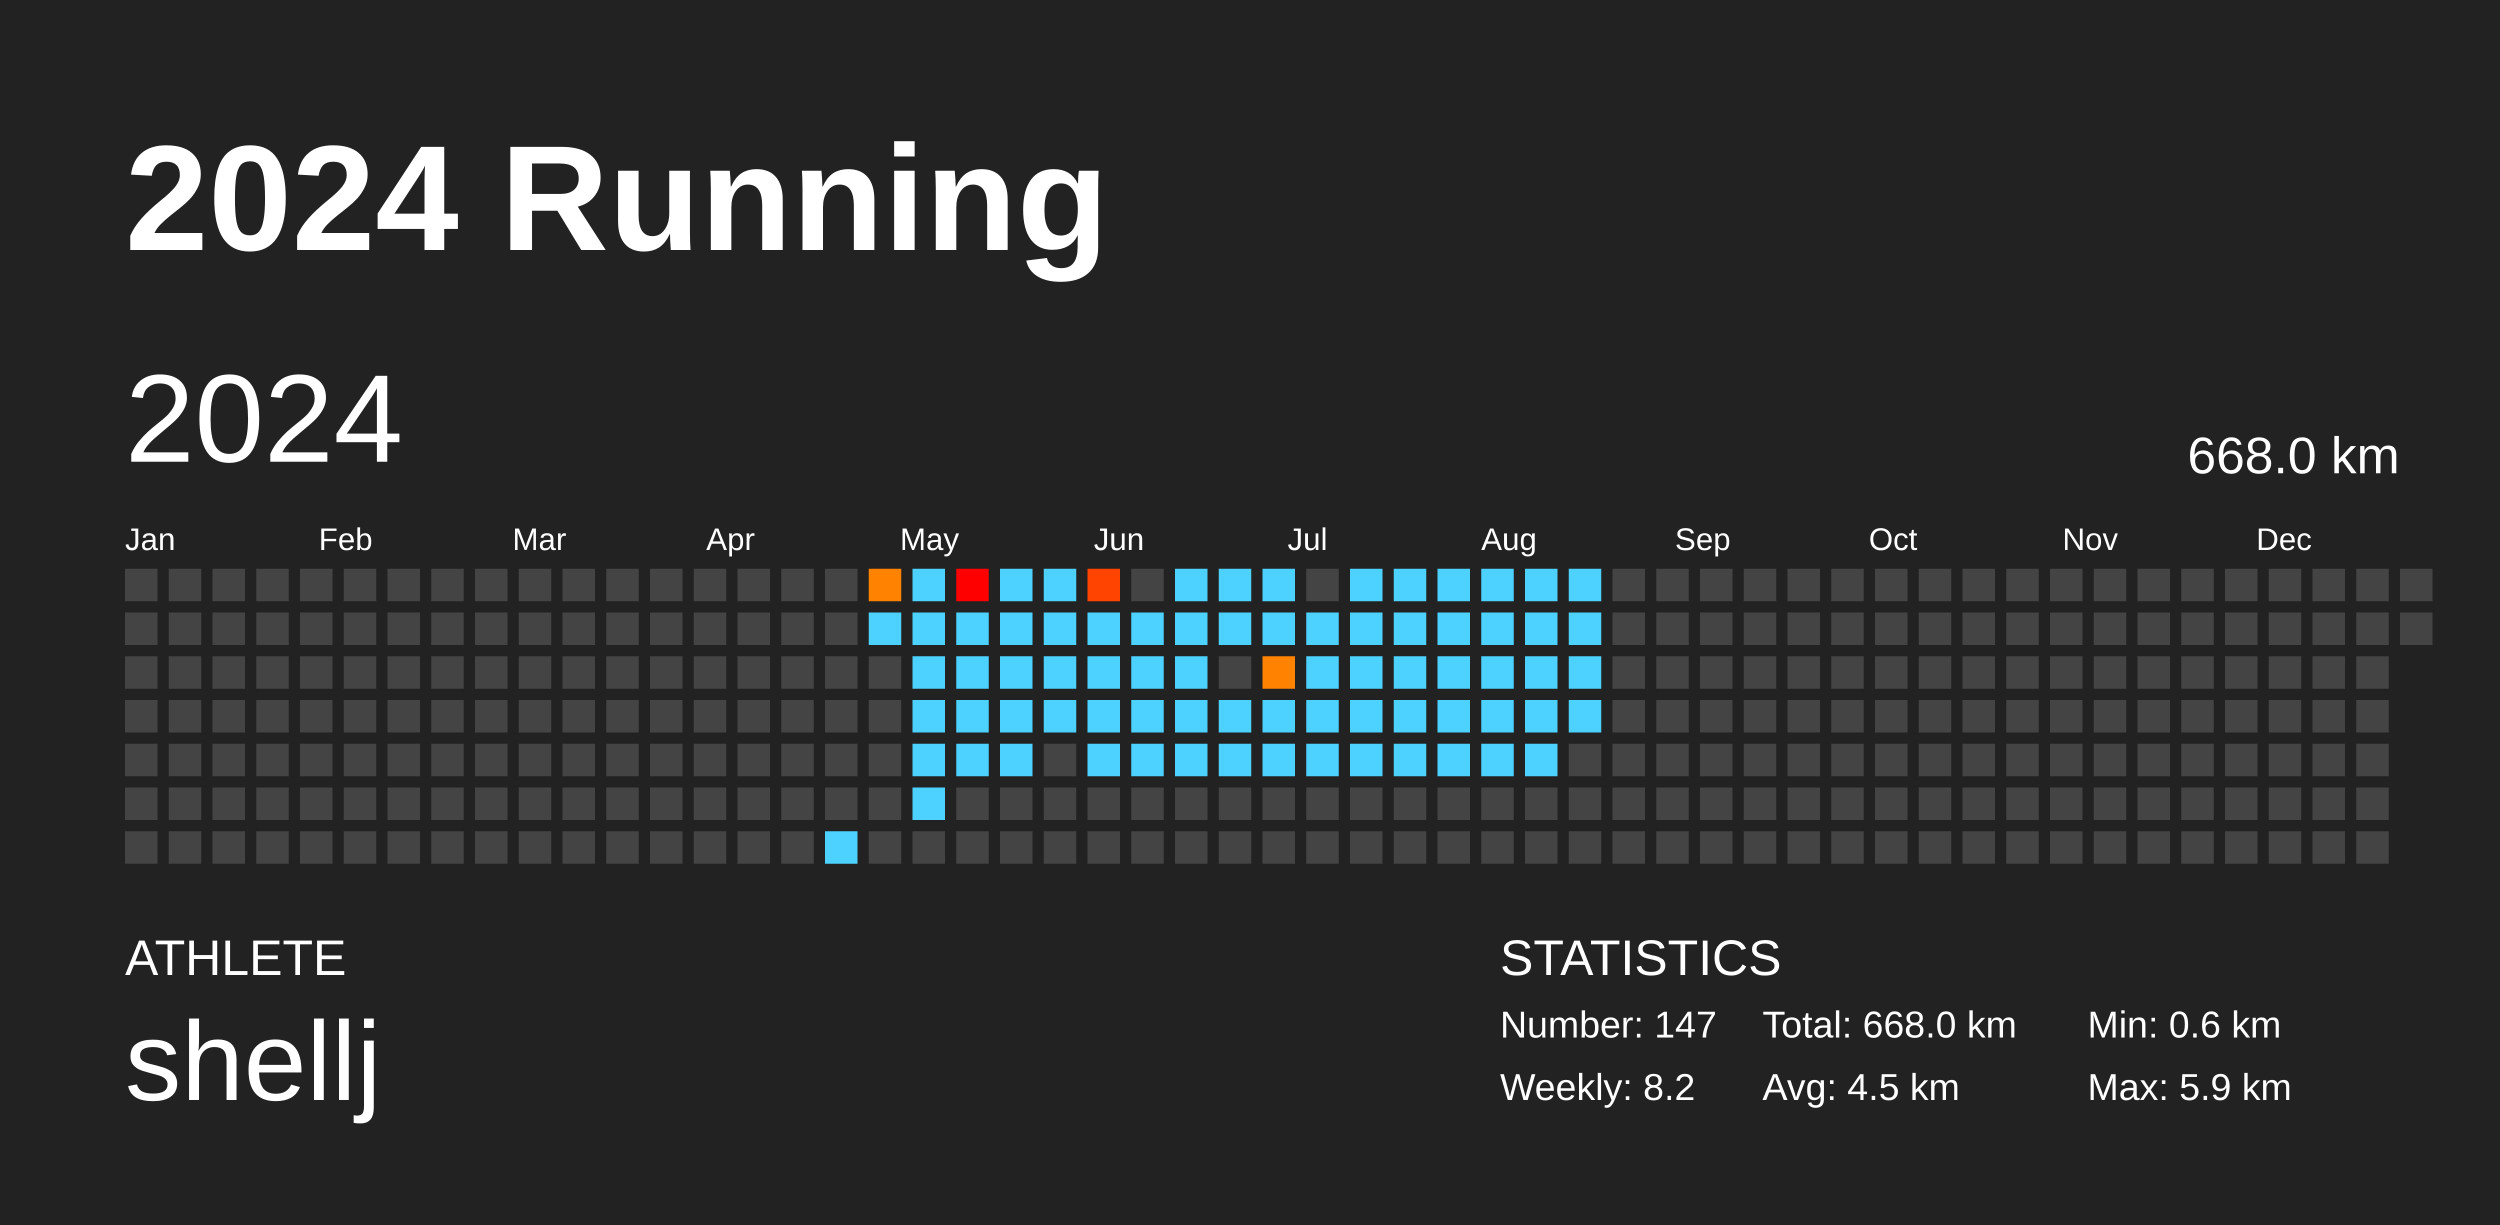
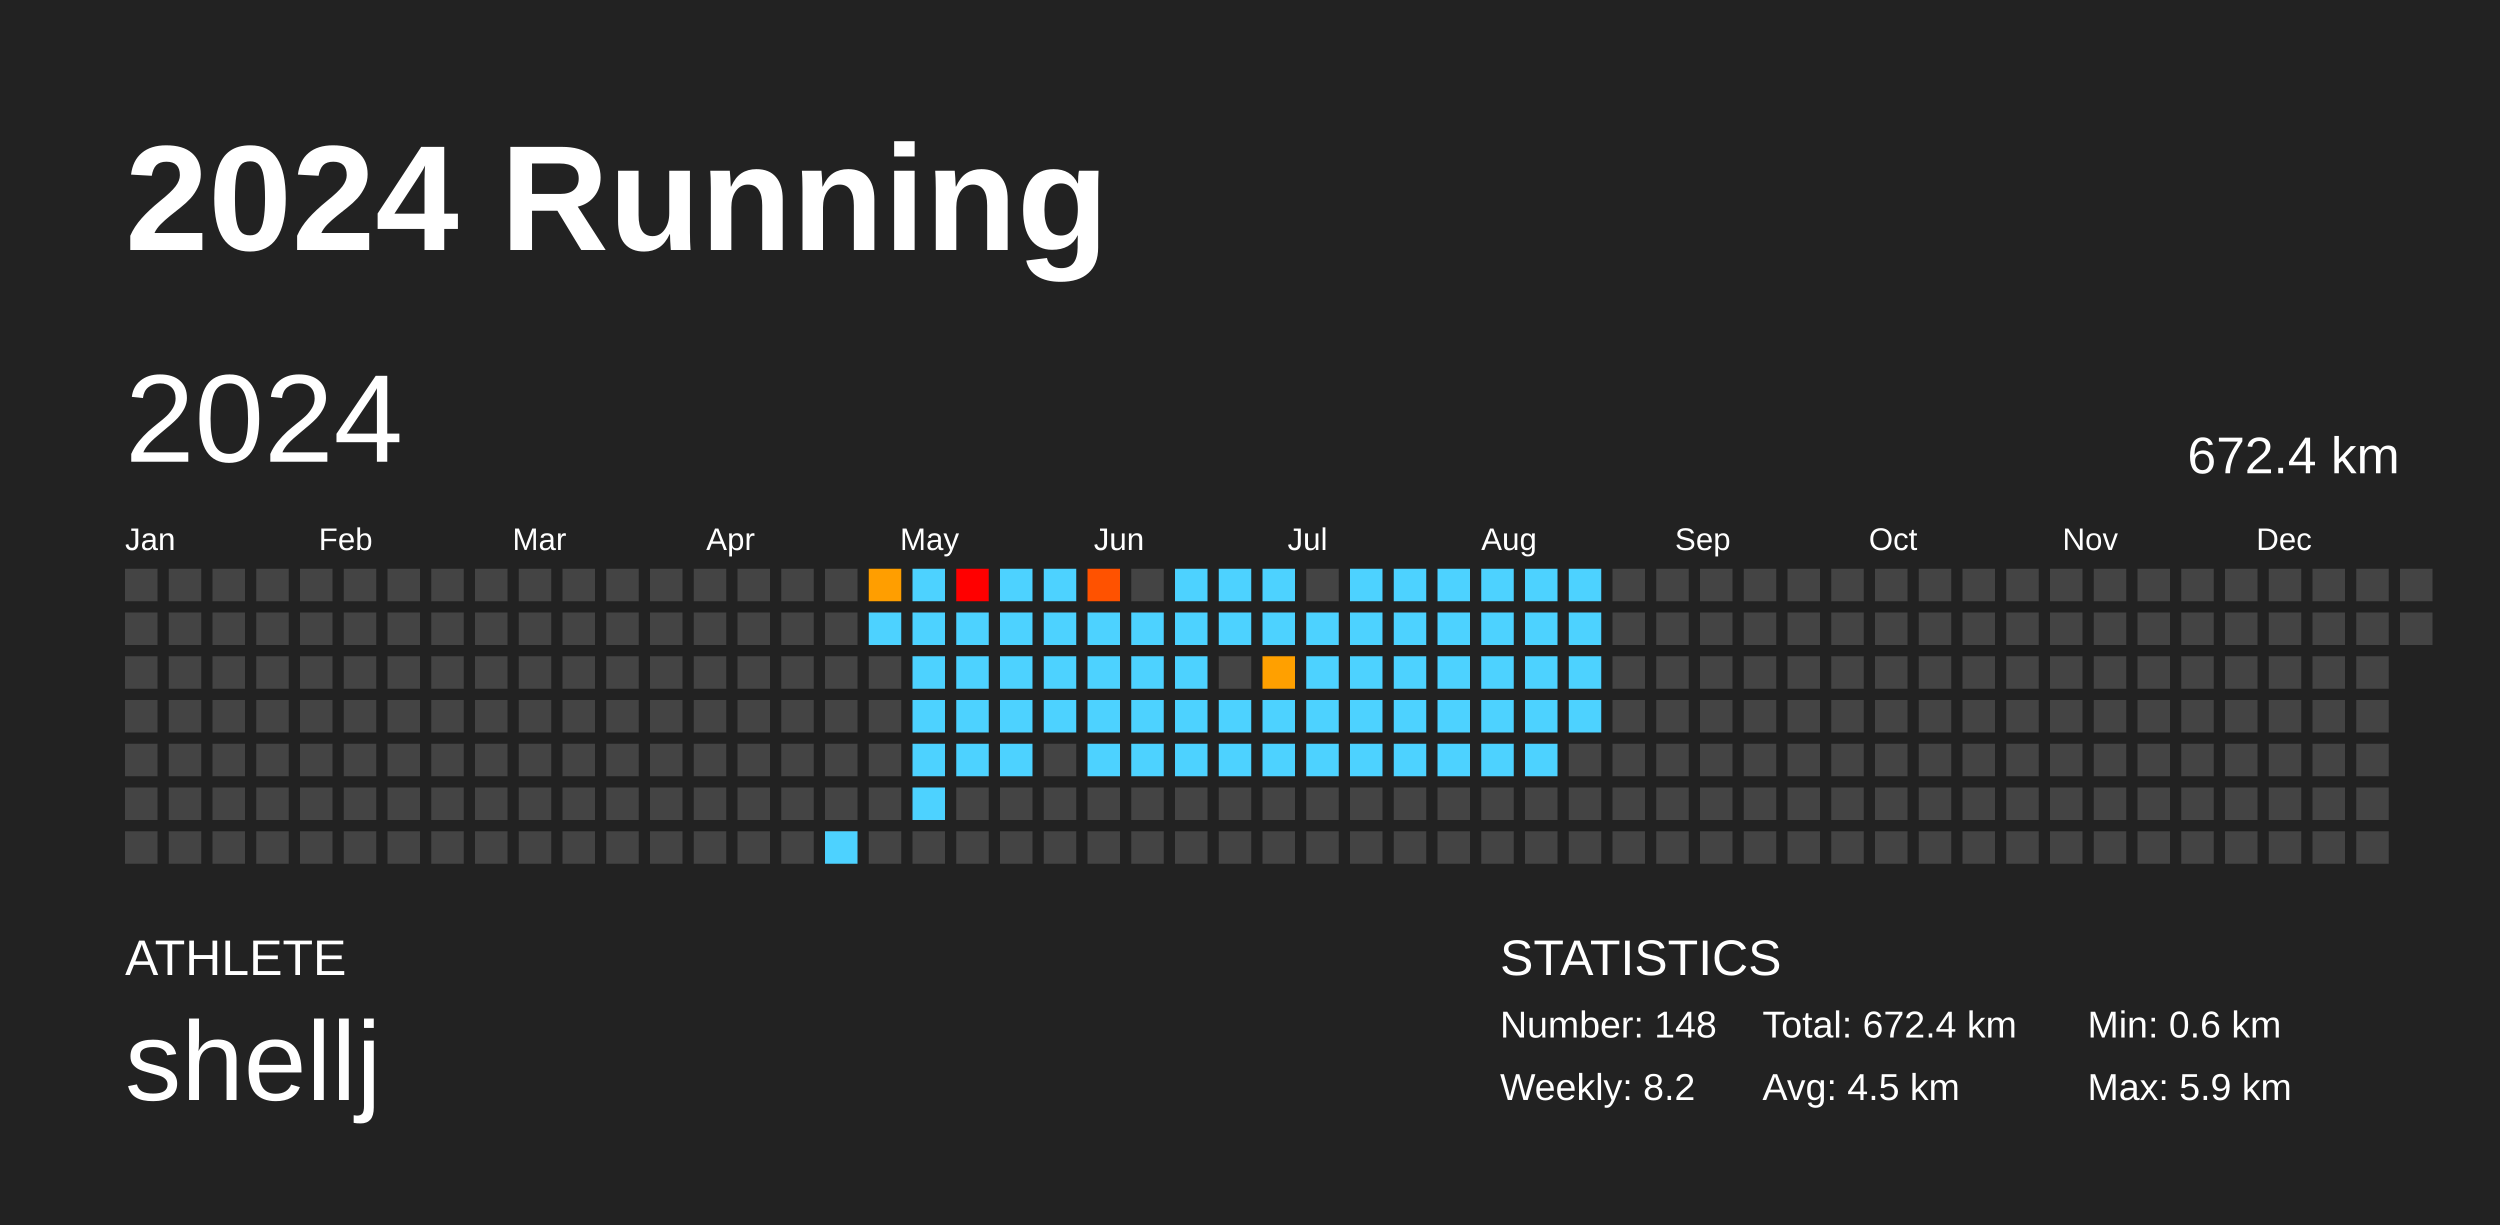
<svg xmlns="http://www.w3.org/2000/svg" baseProfile="full" height="98mm" version="1.1" viewBox="0,0,200,98" width="200mm">
  <defs />
  <rect fill="#222222" height="98" width="200" x="0" y="0" />
  <text fill="#FFFFFF" style="font-size:12px; font-family:Arial; font-weight:bold;" x="10" y="20">2024 Running</text>
  <text fill="#FFFFFF" style="font-size:4px; font-family:Arial" x="10" y="78">ATHLETE</text>
  <text fill="#FFFFFF" style="font-size:9px; font-family:Arial" x="10" y="88">shellj</text>
  <text fill="#FFFFFF" style="font-size:4px; font-family:Arial" x="120" y="78">STATISTICS</text>
-   <text fill="#FFFFFF" style="font-size:3px; font-family:Arial" x="120" y="83">Number: 147</text>
+   <text fill="#FFFFFF" style="font-size:3px; font-family:Arial" x="120" y="83">Number: 148</text>
  <text fill="#FFFFFF" style="font-size:3px; font-family:Arial" x="120" y="88">Weekly: 8.2</text>
-   <text fill="#FFFFFF" style="font-size:3px; font-family:Arial" x="141" y="83">Total: 668.0 km</text>
+   <text fill="#FFFFFF" style="font-size:3px; font-family:Arial" x="141" y="83">Total: 672.4 km</text>
  <text fill="#FFFFFF" style="font-size:3px; font-family:Arial" x="141" y="88">Avg: 4.5 km</text>
  <text fill="#FFFFFF" style="font-size:3px; font-family:Arial" x="167" y="83">Min: 0.6 km</text>
  <text fill="#FFFFFF" style="font-size:3px; font-family:Arial" x="167" y="88">Max: 5.9 km</text>
  <text dominant-baseline="hanging" fill="#FFFFFF" style="font-size:10.0px; font-family:Arial;" x="10" y="30">2024</text>
-   <text dominant-baseline="hanging" fill="#FFFFFF" style="font-size:4.125px; font-family:Arial;" x="175" y="35">668.0 km</text>
+   <text dominant-baseline="hanging" fill="#FFFFFF" style="font-size:4.125px; font-family:Arial;" x="175" y="35">672.4 km</text>
  <text fill="#FFFFFF" style="font-size:2.5px; font-family:Arial" x="10.0" y="44">Jan</text>
  <text fill="#FFFFFF" style="font-size:2.5px; font-family:Arial" x="25.5" y="44">Feb</text>
  <text fill="#FFFFFF" style="font-size:2.5px; font-family:Arial" x="41.0" y="44">Mar</text>
  <text fill="#FFFFFF" style="font-size:2.5px; font-family:Arial" x="56.5" y="44">Apr</text>
  <text fill="#FFFFFF" style="font-size:2.5px; font-family:Arial" x="72.0" y="44">May</text>
  <text fill="#FFFFFF" style="font-size:2.5px; font-family:Arial" x="87.5" y="44">Jun</text>
  <text fill="#FFFFFF" style="font-size:2.5px; font-family:Arial" x="103.0" y="44">Jul</text>
  <text fill="#FFFFFF" style="font-size:2.5px; font-family:Arial" x="118.5" y="44">Aug</text>
  <text fill="#FFFFFF" style="font-size:2.5px; font-family:Arial" x="134.0" y="44">Sep</text>
  <text fill="#FFFFFF" style="font-size:2.5px; font-family:Arial" x="149.5" y="44">Oct</text>
  <text fill="#FFFFFF" style="font-size:2.5px; font-family:Arial" x="165.0" y="44">Nov</text>
  <text fill="#FFFFFF" style="font-size:2.5px; font-family:Arial" x="180.5" y="44">Dec</text>
  <rect fill="#444444" height="2.6" width="2.6" x="10.0" y="45.5" />
  <rect fill="#444444" height="2.6" width="2.6" x="10.0" y="49.0" />
  <rect fill="#444444" height="2.6" width="2.6" x="10.0" y="52.5" />
  <rect fill="#444444" height="2.6" width="2.6" x="10.0" y="56.0" />
  <rect fill="#444444" height="2.6" width="2.6" x="10.0" y="59.5" />
  <rect fill="#444444" height="2.6" width="2.6" x="10.0" y="63.0" />
  <rect fill="#444444" height="2.6" width="2.6" x="10.0" y="66.5" />
  <rect fill="#444444" height="2.6" width="2.6" x="13.5" y="45.5" />
  <rect fill="#444444" height="2.6" width="2.6" x="13.5" y="49.0" />
  <rect fill="#444444" height="2.6" width="2.6" x="13.5" y="52.5" />
  <rect fill="#444444" height="2.6" width="2.6" x="13.5" y="56.0" />
  <rect fill="#444444" height="2.6" width="2.6" x="13.5" y="59.5" />
  <rect fill="#444444" height="2.6" width="2.6" x="13.5" y="63.0" />
  <rect fill="#444444" height="2.6" width="2.6" x="13.5" y="66.5" />
  <rect fill="#444444" height="2.6" width="2.6" x="17.0" y="45.5" />
  <rect fill="#444444" height="2.6" width="2.6" x="17.0" y="49.0" />
  <rect fill="#444444" height="2.6" width="2.6" x="17.0" y="52.5" />
  <rect fill="#444444" height="2.6" width="2.6" x="17.0" y="56.0" />
  <rect fill="#444444" height="2.6" width="2.6" x="17.0" y="59.5" />
  <rect fill="#444444" height="2.6" width="2.6" x="17.0" y="63.0" />
  <rect fill="#444444" height="2.6" width="2.6" x="17.0" y="66.5" />
  <rect fill="#444444" height="2.6" width="2.6" x="20.5" y="45.5" />
  <rect fill="#444444" height="2.6" width="2.6" x="20.5" y="49.0" />
  <rect fill="#444444" height="2.6" width="2.6" x="20.5" y="52.5" />
  <rect fill="#444444" height="2.6" width="2.6" x="20.5" y="56.0" />
  <rect fill="#444444" height="2.6" width="2.6" x="20.5" y="59.5" />
  <rect fill="#444444" height="2.6" width="2.6" x="20.5" y="63.0" />
  <rect fill="#444444" height="2.6" width="2.6" x="20.5" y="66.5" />
  <rect fill="#444444" height="2.6" width="2.6" x="24.0" y="45.5" />
  <rect fill="#444444" height="2.6" width="2.6" x="24.0" y="49.0" />
  <rect fill="#444444" height="2.6" width="2.6" x="24.0" y="52.5" />
  <rect fill="#444444" height="2.6" width="2.6" x="24.0" y="56.0" />
  <rect fill="#444444" height="2.6" width="2.6" x="24.0" y="59.5" />
  <rect fill="#444444" height="2.6" width="2.6" x="24.0" y="63.0" />
  <rect fill="#444444" height="2.6" width="2.6" x="24.0" y="66.5" />
  <rect fill="#444444" height="2.6" width="2.6" x="27.5" y="45.5" />
  <rect fill="#444444" height="2.6" width="2.6" x="27.5" y="49.0" />
  <rect fill="#444444" height="2.6" width="2.6" x="27.5" y="52.5" />
  <rect fill="#444444" height="2.6" width="2.6" x="27.5" y="56.0" />
  <rect fill="#444444" height="2.6" width="2.6" x="27.5" y="59.5" />
  <rect fill="#444444" height="2.6" width="2.6" x="27.5" y="63.0" />
  <rect fill="#444444" height="2.6" width="2.6" x="27.5" y="66.5" />
  <rect fill="#444444" height="2.6" width="2.6" x="31.0" y="45.5" />
  <rect fill="#444444" height="2.6" width="2.6" x="31.0" y="49.0" />
  <rect fill="#444444" height="2.6" width="2.6" x="31.0" y="52.5" />
  <rect fill="#444444" height="2.6" width="2.6" x="31.0" y="56.0" />
  <rect fill="#444444" height="2.6" width="2.6" x="31.0" y="59.5" />
  <rect fill="#444444" height="2.6" width="2.6" x="31.0" y="63.0" />
  <rect fill="#444444" height="2.6" width="2.6" x="31.0" y="66.5" />
  <rect fill="#444444" height="2.6" width="2.6" x="34.5" y="45.5" />
  <rect fill="#444444" height="2.6" width="2.6" x="34.5" y="49.0" />
  <rect fill="#444444" height="2.6" width="2.6" x="34.5" y="52.5" />
  <rect fill="#444444" height="2.6" width="2.6" x="34.5" y="56.0" />
  <rect fill="#444444" height="2.6" width="2.6" x="34.5" y="59.5" />
  <rect fill="#444444" height="2.6" width="2.6" x="34.5" y="63.0" />
  <rect fill="#444444" height="2.6" width="2.6" x="34.5" y="66.5" />
  <rect fill="#444444" height="2.6" width="2.6" x="38.0" y="45.5" />
  <rect fill="#444444" height="2.6" width="2.6" x="38.0" y="49.0" />
  <rect fill="#444444" height="2.6" width="2.6" x="38.0" y="52.5" />
  <rect fill="#444444" height="2.6" width="2.6" x="38.0" y="56.0" />
  <rect fill="#444444" height="2.6" width="2.6" x="38.0" y="59.5" />
  <rect fill="#444444" height="2.6" width="2.6" x="38.0" y="63.0" />
  <rect fill="#444444" height="2.6" width="2.6" x="38.0" y="66.5" />
  <rect fill="#444444" height="2.6" width="2.6" x="41.5" y="45.5" />
  <rect fill="#444444" height="2.6" width="2.6" x="41.5" y="49.0" />
  <rect fill="#444444" height="2.6" width="2.6" x="41.5" y="52.5" />
  <rect fill="#444444" height="2.6" width="2.6" x="41.5" y="56.0" />
  <rect fill="#444444" height="2.6" width="2.6" x="41.5" y="59.5" />
  <rect fill="#444444" height="2.6" width="2.6" x="41.5" y="63.0" />
  <rect fill="#444444" height="2.6" width="2.6" x="41.5" y="66.5" />
  <rect fill="#444444" height="2.6" width="2.6" x="45.0" y="45.5" />
  <rect fill="#444444" height="2.6" width="2.6" x="45.0" y="49.0" />
  <rect fill="#444444" height="2.6" width="2.6" x="45.0" y="52.5" />
  <rect fill="#444444" height="2.6" width="2.6" x="45.0" y="56.0" />
  <rect fill="#444444" height="2.6" width="2.6" x="45.0" y="59.5" />
  <rect fill="#444444" height="2.6" width="2.6" x="45.0" y="63.0" />
  <rect fill="#444444" height="2.6" width="2.6" x="45.0" y="66.5" />
  <rect fill="#444444" height="2.6" width="2.6" x="48.5" y="45.5" />
  <rect fill="#444444" height="2.6" width="2.6" x="48.5" y="49.0" />
  <rect fill="#444444" height="2.6" width="2.6" x="48.5" y="52.5" />
  <rect fill="#444444" height="2.6" width="2.6" x="48.5" y="56.0" />
  <rect fill="#444444" height="2.6" width="2.6" x="48.5" y="59.5" />
  <rect fill="#444444" height="2.6" width="2.6" x="48.5" y="63.0" />
  <rect fill="#444444" height="2.6" width="2.6" x="48.5" y="66.5" />
  <rect fill="#444444" height="2.6" width="2.6" x="52.0" y="45.5" />
  <rect fill="#444444" height="2.6" width="2.6" x="52.0" y="49.0" />
  <rect fill="#444444" height="2.6" width="2.6" x="52.0" y="52.5" />
  <rect fill="#444444" height="2.6" width="2.6" x="52.0" y="56.0" />
  <rect fill="#444444" height="2.6" width="2.6" x="52.0" y="59.5" />
  <rect fill="#444444" height="2.6" width="2.6" x="52.0" y="63.0" />
  <rect fill="#444444" height="2.6" width="2.6" x="52.0" y="66.5" />
  <rect fill="#444444" height="2.6" width="2.6" x="55.5" y="45.5" />
  <rect fill="#444444" height="2.6" width="2.6" x="55.5" y="49.0" />
  <rect fill="#444444" height="2.6" width="2.6" x="55.5" y="52.5" />
  <rect fill="#444444" height="2.6" width="2.6" x="55.5" y="56.0" />
  <rect fill="#444444" height="2.6" width="2.6" x="55.5" y="59.5" />
  <rect fill="#444444" height="2.6" width="2.6" x="55.5" y="63.0" />
  <rect fill="#444444" height="2.6" width="2.6" x="55.5" y="66.5" />
  <rect fill="#444444" height="2.6" width="2.6" x="59.0" y="45.5" />
  <rect fill="#444444" height="2.6" width="2.6" x="59.0" y="49.0" />
  <rect fill="#444444" height="2.6" width="2.6" x="59.0" y="52.5" />
  <rect fill="#444444" height="2.6" width="2.6" x="59.0" y="56.0" />
  <rect fill="#444444" height="2.6" width="2.6" x="59.0" y="59.5" />
  <rect fill="#444444" height="2.6" width="2.6" x="59.0" y="63.0" />
  <rect fill="#444444" height="2.6" width="2.6" x="59.0" y="66.5" />
  <rect fill="#444444" height="2.6" width="2.6" x="62.5" y="45.5" />
  <rect fill="#444444" height="2.6" width="2.6" x="62.5" y="49.0" />
  <rect fill="#444444" height="2.6" width="2.6" x="62.5" y="52.5" />
  <rect fill="#444444" height="2.6" width="2.6" x="62.5" y="56.0" />
  <rect fill="#444444" height="2.6" width="2.6" x="62.5" y="59.5" />
  <rect fill="#444444" height="2.6" width="2.6" x="62.5" y="63.0" />
  <rect fill="#444444" height="2.6" width="2.6" x="62.5" y="66.5" />
  <rect fill="#444444" height="2.6" width="2.6" x="66.0" y="45.5" />
  <rect fill="#444444" height="2.6" width="2.6" x="66.0" y="49.0" />
  <rect fill="#444444" height="2.6" width="2.6" x="66.0" y="52.5" />
  <rect fill="#444444" height="2.6" width="2.6" x="66.0" y="56.0" />
  <rect fill="#444444" height="2.6" width="2.6" x="66.0" y="59.5" />
  <rect fill="#444444" height="2.6" width="2.6" x="66.0" y="63.0" />
  <rect fill="#4dd2ff" height="2.6" width="2.6" x="66.0" y="66.5" />
-   <rect fill="#ff8200" height="2.6" width="2.6" x="69.5" y="45.5" />
+   <rect fill="#ff9e00" height="2.6" width="2.6" x="69.5" y="45.5" />
  <rect fill="#4dd2ff" height="2.6" width="2.6" x="69.5" y="49.0" />
  <rect fill="#444444" height="2.6" width="2.6" x="69.5" y="52.5" />
  <rect fill="#444444" height="2.6" width="2.6" x="69.5" y="56.0" />
  <rect fill="#444444" height="2.6" width="2.6" x="69.5" y="59.5" />
  <rect fill="#444444" height="2.6" width="2.6" x="69.5" y="63.0" />
  <rect fill="#444444" height="2.6" width="2.6" x="69.5" y="66.5" />
  <rect fill="#4dd2ff" height="2.6" width="2.6" x="73.0" y="45.5" />
  <rect fill="#4dd2ff" height="2.6" width="2.6" x="73.0" y="49.0" />
  <rect fill="#4dd2ff" height="2.6" width="2.6" x="73.0" y="52.5" />
  <rect fill="#4dd2ff" height="2.6" width="2.6" x="73.0" y="56.0" />
  <rect fill="#4dd2ff" height="2.6" width="2.6" x="73.0" y="59.5" />
  <rect fill="#4dd2ff" height="2.6" width="2.6" x="73.0" y="63.0" />
  <rect fill="#444444" height="2.6" width="2.6" x="73.0" y="66.5" />
  <rect fill="red" height="2.6" width="2.6" x="76.5" y="45.5" />
  <rect fill="#4dd2ff" height="2.6" width="2.6" x="76.5" y="49.0" />
  <rect fill="#4dd2ff" height="2.6" width="2.6" x="76.5" y="52.5" />
  <rect fill="#4dd2ff" height="2.6" width="2.6" x="76.5" y="56.0" />
  <rect fill="#4dd2ff" height="2.6" width="2.6" x="76.5" y="59.5" />
  <rect fill="#444444" height="2.6" width="2.6" x="76.5" y="63.0" />
  <rect fill="#444444" height="2.6" width="2.6" x="76.5" y="66.5" />
  <rect fill="#4dd2ff" height="2.6" width="2.6" x="80.0" y="45.5" />
  <rect fill="#4dd2ff" height="2.6" width="2.6" x="80.0" y="49.0" />
  <rect fill="#4dd2ff" height="2.6" width="2.6" x="80.0" y="52.5" />
  <rect fill="#4dd2ff" height="2.6" width="2.6" x="80.0" y="56.0" />
  <rect fill="#4dd2ff" height="2.6" width="2.6" x="80.0" y="59.5" />
  <rect fill="#444444" height="2.6" width="2.6" x="80.0" y="63.0" />
  <rect fill="#444444" height="2.6" width="2.6" x="80.0" y="66.5" />
  <rect fill="#4dd2ff" height="2.6" width="2.6" x="83.5" y="45.5" />
  <rect fill="#4dd2ff" height="2.6" width="2.6" x="83.5" y="49.0" />
  <rect fill="#4dd2ff" height="2.6" width="2.6" x="83.5" y="52.5" />
  <rect fill="#4dd2ff" height="2.6" width="2.6" x="83.5" y="56.0" />
  <rect fill="#444444" height="2.6" width="2.6" x="83.5" y="59.5" />
  <rect fill="#444444" height="2.6" width="2.6" x="83.5" y="63.0" />
  <rect fill="#444444" height="2.6" width="2.6" x="83.5" y="66.5" />
-   <rect fill="#ff4300" height="2.6" width="2.6" x="87.0" y="45.5" />
+   <rect fill="#ff5200" height="2.6" width="2.6" x="87.0" y="45.5" />
  <rect fill="#4dd2ff" height="2.6" width="2.6" x="87.0" y="49.0" />
  <rect fill="#4dd2ff" height="2.6" width="2.6" x="87.0" y="52.5" />
  <rect fill="#4dd2ff" height="2.6" width="2.6" x="87.0" y="56.0" />
  <rect fill="#4dd2ff" height="2.6" width="2.6" x="87.0" y="59.5" />
  <rect fill="#444444" height="2.6" width="2.6" x="87.0" y="63.0" />
  <rect fill="#444444" height="2.6" width="2.6" x="87.0" y="66.5" />
  <rect fill="#444444" height="2.6" width="2.6" x="90.5" y="45.5" />
  <rect fill="#4dd2ff" height="2.6" width="2.6" x="90.5" y="49.0" />
  <rect fill="#4dd2ff" height="2.6" width="2.6" x="90.5" y="52.5" />
  <rect fill="#4dd2ff" height="2.6" width="2.6" x="90.5" y="56.0" />
  <rect fill="#4dd2ff" height="2.6" width="2.6" x="90.5" y="59.5" />
  <rect fill="#444444" height="2.6" width="2.6" x="90.5" y="63.0" />
  <rect fill="#444444" height="2.6" width="2.6" x="90.5" y="66.5" />
  <rect fill="#4dd2ff" height="2.6" width="2.6" x="94.0" y="45.5" />
  <rect fill="#4dd2ff" height="2.6" width="2.6" x="94.0" y="49.0" />
  <rect fill="#4dd2ff" height="2.6" width="2.6" x="94.0" y="52.5" />
  <rect fill="#4dd2ff" height="2.6" width="2.6" x="94.0" y="56.0" />
  <rect fill="#4dd2ff" height="2.6" width="2.6" x="94.0" y="59.5" />
  <rect fill="#444444" height="2.6" width="2.6" x="94.0" y="63.0" />
  <rect fill="#444444" height="2.6" width="2.6" x="94.0" y="66.5" />
  <rect fill="#4dd2ff" height="2.6" width="2.6" x="97.5" y="45.5" />
  <rect fill="#4dd2ff" height="2.6" width="2.6" x="97.5" y="49.0" />
  <rect fill="#444444" height="2.6" width="2.6" x="97.5" y="52.5" />
  <rect fill="#4dd2ff" height="2.6" width="2.6" x="97.5" y="56.0" />
  <rect fill="#4dd2ff" height="2.6" width="2.6" x="97.5" y="59.5" />
  <rect fill="#444444" height="2.6" width="2.6" x="97.5" y="63.0" />
  <rect fill="#444444" height="2.6" width="2.6" x="97.5" y="66.5" />
  <rect fill="#4dd2ff" height="2.6" width="2.6" x="101.0" y="45.5" />
  <rect fill="#4dd2ff" height="2.6" width="2.6" x="101.0" y="49.0" />
-   <rect fill="#ff8300" height="2.6" width="2.6" x="101.0" y="52.5" />
+   <rect fill="#ffa000" height="2.6" width="2.6" x="101.0" y="52.5" />
  <rect fill="#4dd2ff" height="2.6" width="2.6" x="101.0" y="56.0" />
  <rect fill="#4dd2ff" height="2.6" width="2.6" x="101.0" y="59.5" />
  <rect fill="#444444" height="2.6" width="2.6" x="101.0" y="63.0" />
  <rect fill="#444444" height="2.6" width="2.6" x="101.0" y="66.5" />
  <rect fill="#444444" height="2.6" width="2.6" x="104.5" y="45.5" />
  <rect fill="#4dd2ff" height="2.6" width="2.6" x="104.5" y="49.0" />
  <rect fill="#4dd2ff" height="2.6" width="2.6" x="104.5" y="52.5" />
  <rect fill="#4dd2ff" height="2.6" width="2.6" x="104.5" y="56.0" />
  <rect fill="#4dd2ff" height="2.6" width="2.6" x="104.5" y="59.5" />
  <rect fill="#444444" height="2.6" width="2.6" x="104.5" y="63.0" />
  <rect fill="#444444" height="2.6" width="2.6" x="104.5" y="66.5" />
  <rect fill="#4dd2ff" height="2.6" width="2.6" x="108.0" y="45.5" />
  <rect fill="#4dd2ff" height="2.6" width="2.6" x="108.0" y="49.0" />
  <rect fill="#4dd2ff" height="2.6" width="2.6" x="108.0" y="52.5" />
  <rect fill="#4dd2ff" height="2.6" width="2.6" x="108.0" y="56.0" />
  <rect fill="#4dd2ff" height="2.6" width="2.6" x="108.0" y="59.5" />
  <rect fill="#444444" height="2.6" width="2.6" x="108.0" y="63.0" />
  <rect fill="#444444" height="2.6" width="2.6" x="108.0" y="66.5" />
  <rect fill="#4dd2ff" height="2.6" width="2.6" x="111.5" y="45.5" />
  <rect fill="#4dd2ff" height="2.6" width="2.6" x="111.5" y="49.0" />
  <rect fill="#4dd2ff" height="2.6" width="2.6" x="111.5" y="52.5" />
  <rect fill="#4dd2ff" height="2.6" width="2.6" x="111.5" y="56.0" />
  <rect fill="#4dd2ff" height="2.6" width="2.6" x="111.5" y="59.5" />
  <rect fill="#444444" height="2.6" width="2.6" x="111.5" y="63.0" />
  <rect fill="#444444" height="2.6" width="2.6" x="111.5" y="66.5" />
  <rect fill="#4dd2ff" height="2.6" width="2.6" x="115.0" y="45.5" />
  <rect fill="#4dd2ff" height="2.6" width="2.6" x="115.0" y="49.0" />
  <rect fill="#4dd2ff" height="2.6" width="2.6" x="115.0" y="52.5" />
  <rect fill="#4dd2ff" height="2.6" width="2.6" x="115.0" y="56.0" />
  <rect fill="#4dd2ff" height="2.6" width="2.6" x="115.0" y="59.5" />
  <rect fill="#444444" height="2.6" width="2.6" x="115.0" y="63.0" />
  <rect fill="#444444" height="2.6" width="2.6" x="115.0" y="66.5" />
  <rect fill="#4dd2ff" height="2.6" width="2.6" x="118.5" y="45.5" />
  <rect fill="#4dd2ff" height="2.6" width="2.6" x="118.5" y="49.0" />
  <rect fill="#4dd2ff" height="2.6" width="2.6" x="118.5" y="52.5" />
  <rect fill="#4dd2ff" height="2.6" width="2.6" x="118.5" y="56.0" />
  <rect fill="#4dd2ff" height="2.6" width="2.6" x="118.5" y="59.5" />
  <rect fill="#444444" height="2.6" width="2.6" x="118.5" y="63.0" />
  <rect fill="#444444" height="2.6" width="2.6" x="118.5" y="66.5" />
  <rect fill="#4dd2ff" height="2.6" width="2.6" x="122.0" y="45.5" />
  <rect fill="#4dd2ff" height="2.6" width="2.6" x="122.0" y="49.0" />
  <rect fill="#4dd2ff" height="2.6" width="2.6" x="122.0" y="52.5" />
  <rect fill="#4dd2ff" height="2.6" width="2.6" x="122.0" y="56.0" />
  <rect fill="#4dd2ff" height="2.6" width="2.6" x="122.0" y="59.5" />
  <rect fill="#444444" height="2.6" width="2.6" x="122.0" y="63.0" />
  <rect fill="#444444" height="2.6" width="2.6" x="122.0" y="66.5" />
  <rect fill="#4dd2ff" height="2.6" width="2.6" x="125.5" y="45.5" />
  <rect fill="#4dd2ff" height="2.6" width="2.6" x="125.5" y="49.0" />
  <rect fill="#4dd2ff" height="2.6" width="2.6" x="125.5" y="52.5" />
  <rect fill="#4dd2ff" height="2.6" width="2.6" x="125.5" y="56.0" />
  <rect fill="#444444" height="2.6" width="2.6" x="125.5" y="59.5" />
  <rect fill="#444444" height="2.6" width="2.6" x="125.5" y="63.0" />
  <rect fill="#444444" height="2.6" width="2.6" x="125.5" y="66.5" />
  <rect fill="#444444" height="2.6" width="2.6" x="129.0" y="45.5" />
  <rect fill="#444444" height="2.6" width="2.6" x="129.0" y="49.0" />
  <rect fill="#444444" height="2.6" width="2.6" x="129.0" y="52.5" />
  <rect fill="#444444" height="2.6" width="2.6" x="129.0" y="56.0" />
  <rect fill="#444444" height="2.6" width="2.6" x="129.0" y="59.5" />
  <rect fill="#444444" height="2.6" width="2.6" x="129.0" y="63.0" />
  <rect fill="#444444" height="2.6" width="2.6" x="129.0" y="66.5" />
  <rect fill="#444444" height="2.6" width="2.6" x="132.5" y="45.5" />
  <rect fill="#444444" height="2.6" width="2.6" x="132.5" y="49.0" />
  <rect fill="#444444" height="2.6" width="2.6" x="132.5" y="52.5" />
  <rect fill="#444444" height="2.6" width="2.6" x="132.5" y="56.0" />
  <rect fill="#444444" height="2.6" width="2.6" x="132.5" y="59.5" />
  <rect fill="#444444" height="2.6" width="2.6" x="132.5" y="63.0" />
  <rect fill="#444444" height="2.6" width="2.6" x="132.5" y="66.5" />
  <rect fill="#444444" height="2.6" width="2.6" x="136.0" y="45.5" />
  <rect fill="#444444" height="2.6" width="2.6" x="136.0" y="49.0" />
  <rect fill="#444444" height="2.6" width="2.6" x="136.0" y="52.5" />
  <rect fill="#444444" height="2.6" width="2.6" x="136.0" y="56.0" />
  <rect fill="#444444" height="2.6" width="2.6" x="136.0" y="59.5" />
  <rect fill="#444444" height="2.6" width="2.6" x="136.0" y="63.0" />
  <rect fill="#444444" height="2.6" width="2.6" x="136.0" y="66.5" />
  <rect fill="#444444" height="2.6" width="2.6" x="139.5" y="45.5" />
  <rect fill="#444444" height="2.6" width="2.6" x="139.5" y="49.0" />
  <rect fill="#444444" height="2.6" width="2.6" x="139.5" y="52.5" />
  <rect fill="#444444" height="2.6" width="2.6" x="139.5" y="56.0" />
  <rect fill="#444444" height="2.6" width="2.6" x="139.5" y="59.5" />
  <rect fill="#444444" height="2.6" width="2.6" x="139.5" y="63.0" />
  <rect fill="#444444" height="2.6" width="2.6" x="139.5" y="66.5" />
  <rect fill="#444444" height="2.6" width="2.6" x="143.0" y="45.5" />
  <rect fill="#444444" height="2.6" width="2.6" x="143.0" y="49.0" />
  <rect fill="#444444" height="2.6" width="2.6" x="143.0" y="52.5" />
  <rect fill="#444444" height="2.6" width="2.6" x="143.0" y="56.0" />
  <rect fill="#444444" height="2.6" width="2.6" x="143.0" y="59.5" />
  <rect fill="#444444" height="2.6" width="2.6" x="143.0" y="63.0" />
  <rect fill="#444444" height="2.6" width="2.6" x="143.0" y="66.5" />
  <rect fill="#444444" height="2.6" width="2.6" x="146.5" y="45.5" />
  <rect fill="#444444" height="2.6" width="2.6" x="146.5" y="49.0" />
  <rect fill="#444444" height="2.6" width="2.6" x="146.5" y="52.5" />
  <rect fill="#444444" height="2.6" width="2.6" x="146.5" y="56.0" />
  <rect fill="#444444" height="2.6" width="2.6" x="146.5" y="59.5" />
  <rect fill="#444444" height="2.6" width="2.6" x="146.5" y="63.0" />
  <rect fill="#444444" height="2.6" width="2.6" x="146.5" y="66.5" />
  <rect fill="#444444" height="2.6" width="2.6" x="150.0" y="45.5" />
  <rect fill="#444444" height="2.6" width="2.6" x="150.0" y="49.0" />
  <rect fill="#444444" height="2.6" width="2.6" x="150.0" y="52.5" />
  <rect fill="#444444" height="2.6" width="2.6" x="150.0" y="56.0" />
  <rect fill="#444444" height="2.6" width="2.6" x="150.0" y="59.5" />
  <rect fill="#444444" height="2.6" width="2.6" x="150.0" y="63.0" />
  <rect fill="#444444" height="2.6" width="2.6" x="150.0" y="66.5" />
  <rect fill="#444444" height="2.6" width="2.6" x="153.5" y="45.5" />
  <rect fill="#444444" height="2.6" width="2.6" x="153.5" y="49.0" />
  <rect fill="#444444" height="2.6" width="2.6" x="153.5" y="52.5" />
  <rect fill="#444444" height="2.6" width="2.6" x="153.5" y="56.0" />
  <rect fill="#444444" height="2.6" width="2.6" x="153.5" y="59.5" />
  <rect fill="#444444" height="2.6" width="2.6" x="153.5" y="63.0" />
  <rect fill="#444444" height="2.6" width="2.6" x="153.5" y="66.5" />
  <rect fill="#444444" height="2.6" width="2.6" x="157.0" y="45.5" />
  <rect fill="#444444" height="2.6" width="2.6" x="157.0" y="49.0" />
  <rect fill="#444444" height="2.6" width="2.6" x="157.0" y="52.5" />
  <rect fill="#444444" height="2.6" width="2.6" x="157.0" y="56.0" />
  <rect fill="#444444" height="2.6" width="2.6" x="157.0" y="59.5" />
  <rect fill="#444444" height="2.6" width="2.6" x="157.0" y="63.0" />
  <rect fill="#444444" height="2.6" width="2.6" x="157.0" y="66.5" />
  <rect fill="#444444" height="2.6" width="2.6" x="160.5" y="45.5" />
  <rect fill="#444444" height="2.6" width="2.6" x="160.5" y="49.0" />
  <rect fill="#444444" height="2.6" width="2.6" x="160.5" y="52.5" />
  <rect fill="#444444" height="2.6" width="2.6" x="160.5" y="56.0" />
  <rect fill="#444444" height="2.6" width="2.6" x="160.5" y="59.5" />
  <rect fill="#444444" height="2.6" width="2.6" x="160.5" y="63.0" />
  <rect fill="#444444" height="2.6" width="2.6" x="160.5" y="66.5" />
  <rect fill="#444444" height="2.6" width="2.6" x="164.0" y="45.5" />
  <rect fill="#444444" height="2.6" width="2.6" x="164.0" y="49.0" />
  <rect fill="#444444" height="2.6" width="2.6" x="164.0" y="52.5" />
  <rect fill="#444444" height="2.6" width="2.6" x="164.0" y="56.0" />
  <rect fill="#444444" height="2.6" width="2.6" x="164.0" y="59.5" />
  <rect fill="#444444" height="2.6" width="2.6" x="164.0" y="63.0" />
  <rect fill="#444444" height="2.6" width="2.6" x="164.0" y="66.5" />
  <rect fill="#444444" height="2.6" width="2.6" x="167.5" y="45.5" />
  <rect fill="#444444" height="2.6" width="2.6" x="167.5" y="49.0" />
  <rect fill="#444444" height="2.6" width="2.6" x="167.5" y="52.5" />
  <rect fill="#444444" height="2.6" width="2.6" x="167.5" y="56.0" />
  <rect fill="#444444" height="2.6" width="2.6" x="167.5" y="59.5" />
  <rect fill="#444444" height="2.6" width="2.6" x="167.5" y="63.0" />
  <rect fill="#444444" height="2.6" width="2.6" x="167.5" y="66.5" />
  <rect fill="#444444" height="2.6" width="2.6" x="171.0" y="45.5" />
  <rect fill="#444444" height="2.6" width="2.6" x="171.0" y="49.0" />
  <rect fill="#444444" height="2.6" width="2.6" x="171.0" y="52.5" />
  <rect fill="#444444" height="2.6" width="2.6" x="171.0" y="56.0" />
  <rect fill="#444444" height="2.6" width="2.6" x="171.0" y="59.5" />
  <rect fill="#444444" height="2.6" width="2.6" x="171.0" y="63.0" />
  <rect fill="#444444" height="2.6" width="2.6" x="171.0" y="66.5" />
  <rect fill="#444444" height="2.6" width="2.6" x="174.5" y="45.5" />
  <rect fill="#444444" height="2.6" width="2.6" x="174.5" y="49.0" />
  <rect fill="#444444" height="2.6" width="2.6" x="174.5" y="52.5" />
  <rect fill="#444444" height="2.6" width="2.6" x="174.5" y="56.0" />
  <rect fill="#444444" height="2.6" width="2.6" x="174.5" y="59.5" />
  <rect fill="#444444" height="2.6" width="2.6" x="174.5" y="63.0" />
  <rect fill="#444444" height="2.6" width="2.6" x="174.5" y="66.5" />
  <rect fill="#444444" height="2.6" width="2.6" x="178.0" y="45.5" />
  <rect fill="#444444" height="2.6" width="2.6" x="178.0" y="49.0" />
  <rect fill="#444444" height="2.6" width="2.6" x="178.0" y="52.5" />
  <rect fill="#444444" height="2.6" width="2.6" x="178.0" y="56.0" />
  <rect fill="#444444" height="2.6" width="2.6" x="178.0" y="59.5" />
  <rect fill="#444444" height="2.6" width="2.6" x="178.0" y="63.0" />
  <rect fill="#444444" height="2.6" width="2.6" x="178.0" y="66.5" />
  <rect fill="#444444" height="2.6" width="2.6" x="181.5" y="45.5" />
  <rect fill="#444444" height="2.6" width="2.6" x="181.5" y="49.0" />
  <rect fill="#444444" height="2.6" width="2.6" x="181.5" y="52.5" />
  <rect fill="#444444" height="2.6" width="2.6" x="181.5" y="56.0" />
  <rect fill="#444444" height="2.6" width="2.6" x="181.5" y="59.5" />
  <rect fill="#444444" height="2.6" width="2.6" x="181.5" y="63.0" />
  <rect fill="#444444" height="2.6" width="2.6" x="181.5" y="66.5" />
  <rect fill="#444444" height="2.6" width="2.6" x="185.0" y="45.5" />
  <rect fill="#444444" height="2.6" width="2.6" x="185.0" y="49.0" />
  <rect fill="#444444" height="2.6" width="2.6" x="185.0" y="52.5" />
  <rect fill="#444444" height="2.6" width="2.6" x="185.0" y="56.0" />
  <rect fill="#444444" height="2.6" width="2.6" x="185.0" y="59.5" />
  <rect fill="#444444" height="2.6" width="2.6" x="185.0" y="63.0" />
  <rect fill="#444444" height="2.6" width="2.6" x="185.0" y="66.5" />
  <rect fill="#444444" height="2.6" width="2.6" x="188.5" y="45.5" />
  <rect fill="#444444" height="2.6" width="2.6" x="188.5" y="49.0" />
  <rect fill="#444444" height="2.6" width="2.6" x="188.5" y="52.5" />
  <rect fill="#444444" height="2.6" width="2.6" x="188.5" y="56.0" />
  <rect fill="#444444" height="2.6" width="2.6" x="188.5" y="59.5" />
  <rect fill="#444444" height="2.6" width="2.6" x="188.5" y="63.0" />
  <rect fill="#444444" height="2.6" width="2.6" x="188.5" y="66.5" />
  <rect fill="#444444" height="2.6" width="2.6" x="192.0" y="45.5" />
  <rect fill="#444444" height="2.6" width="2.6" x="192.0" y="49.0" />
</svg>
